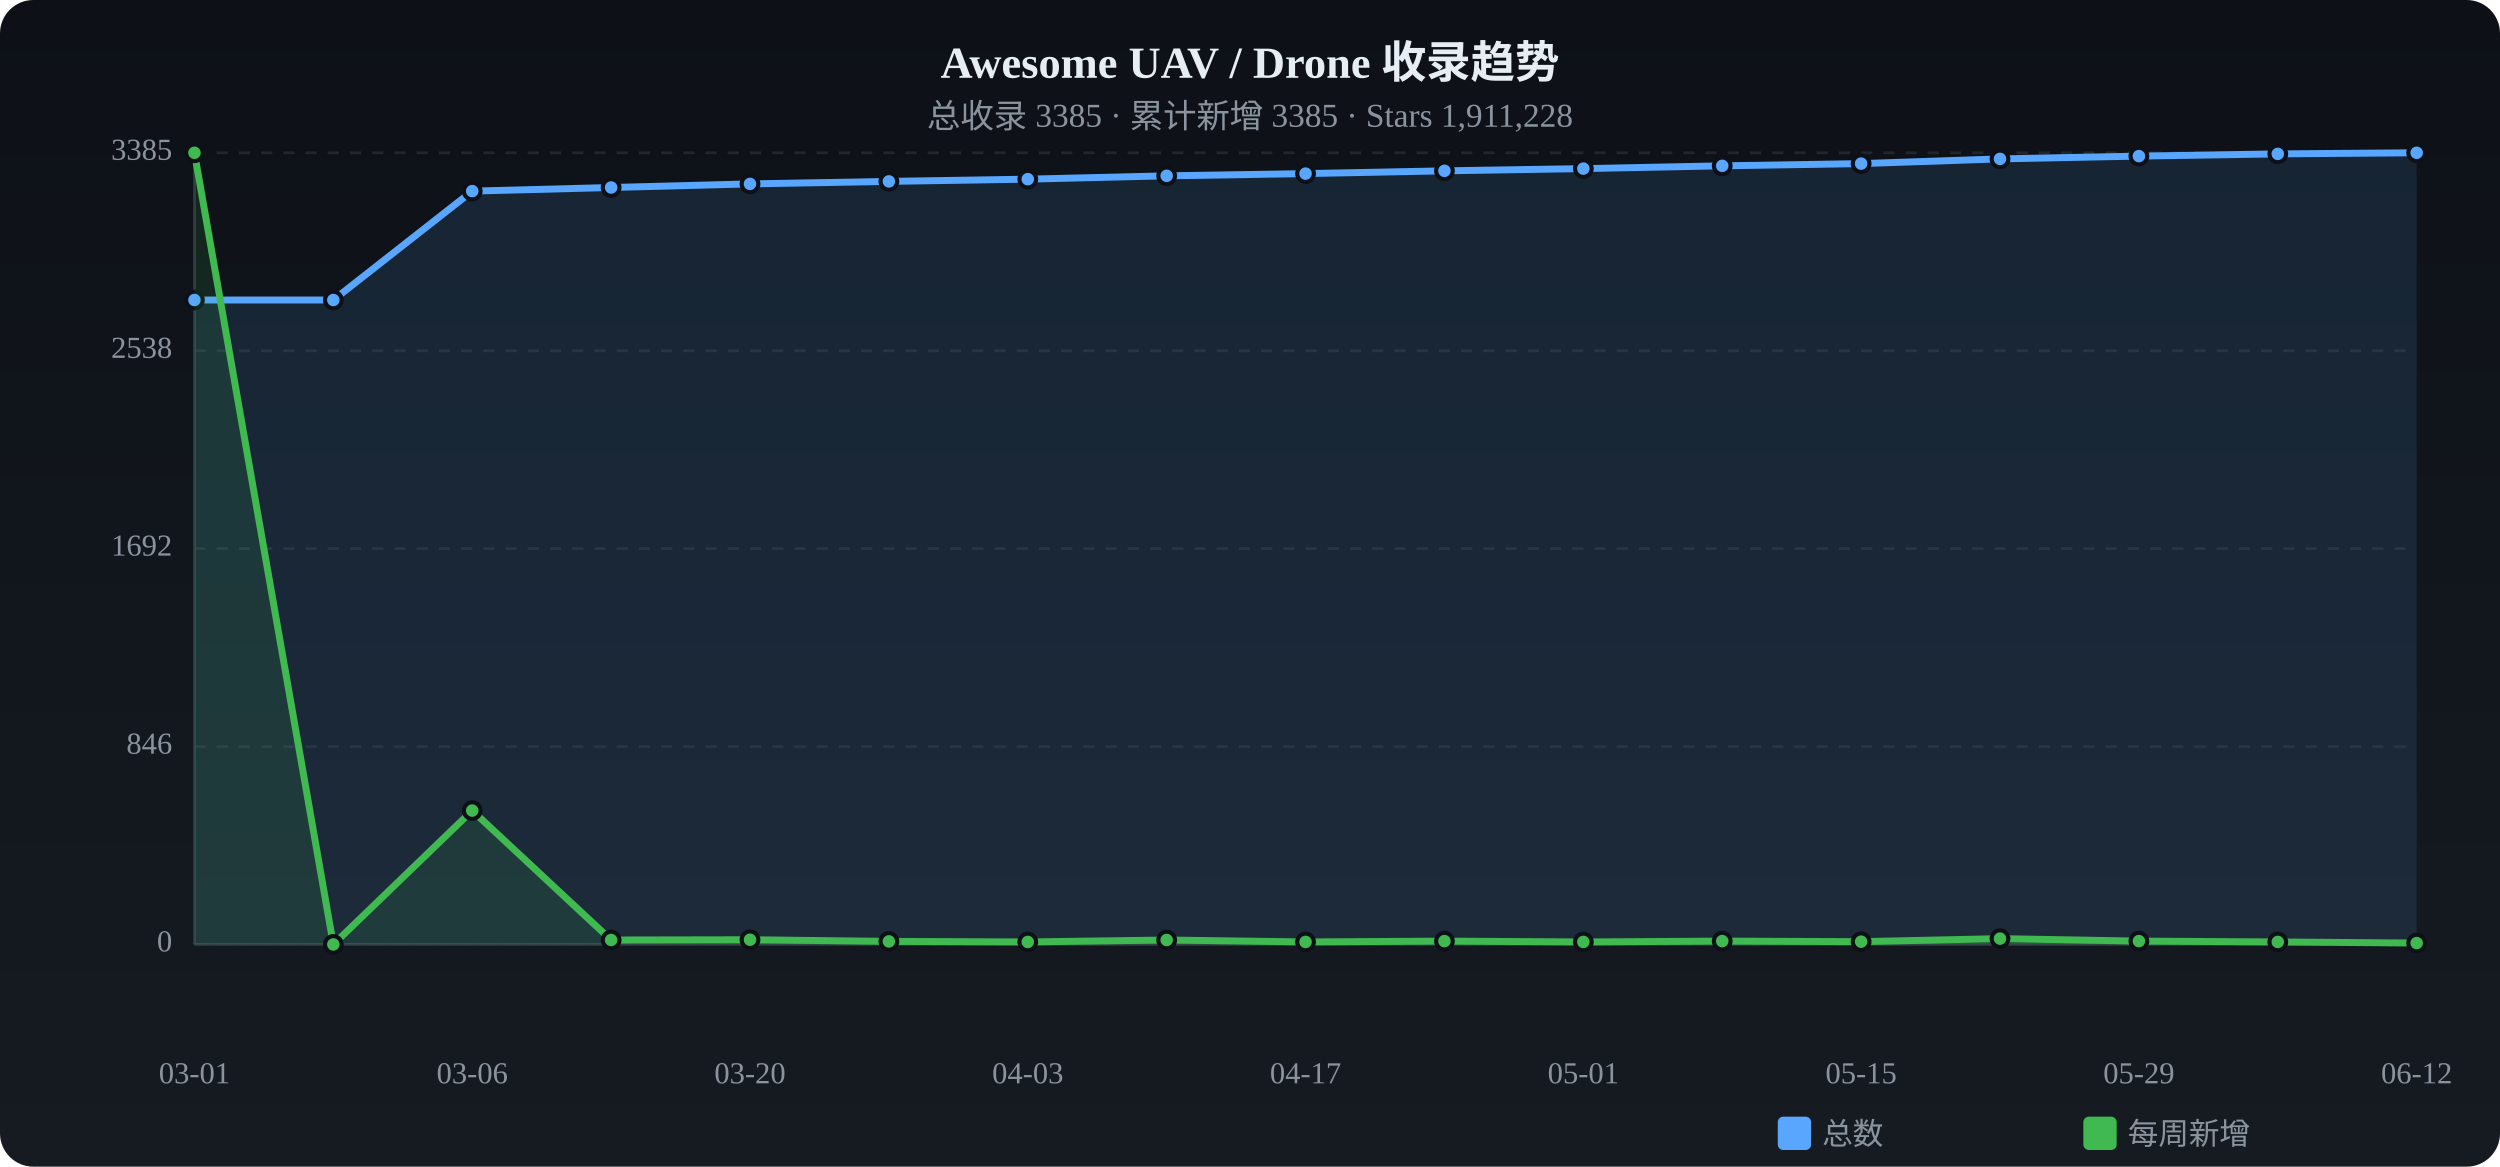
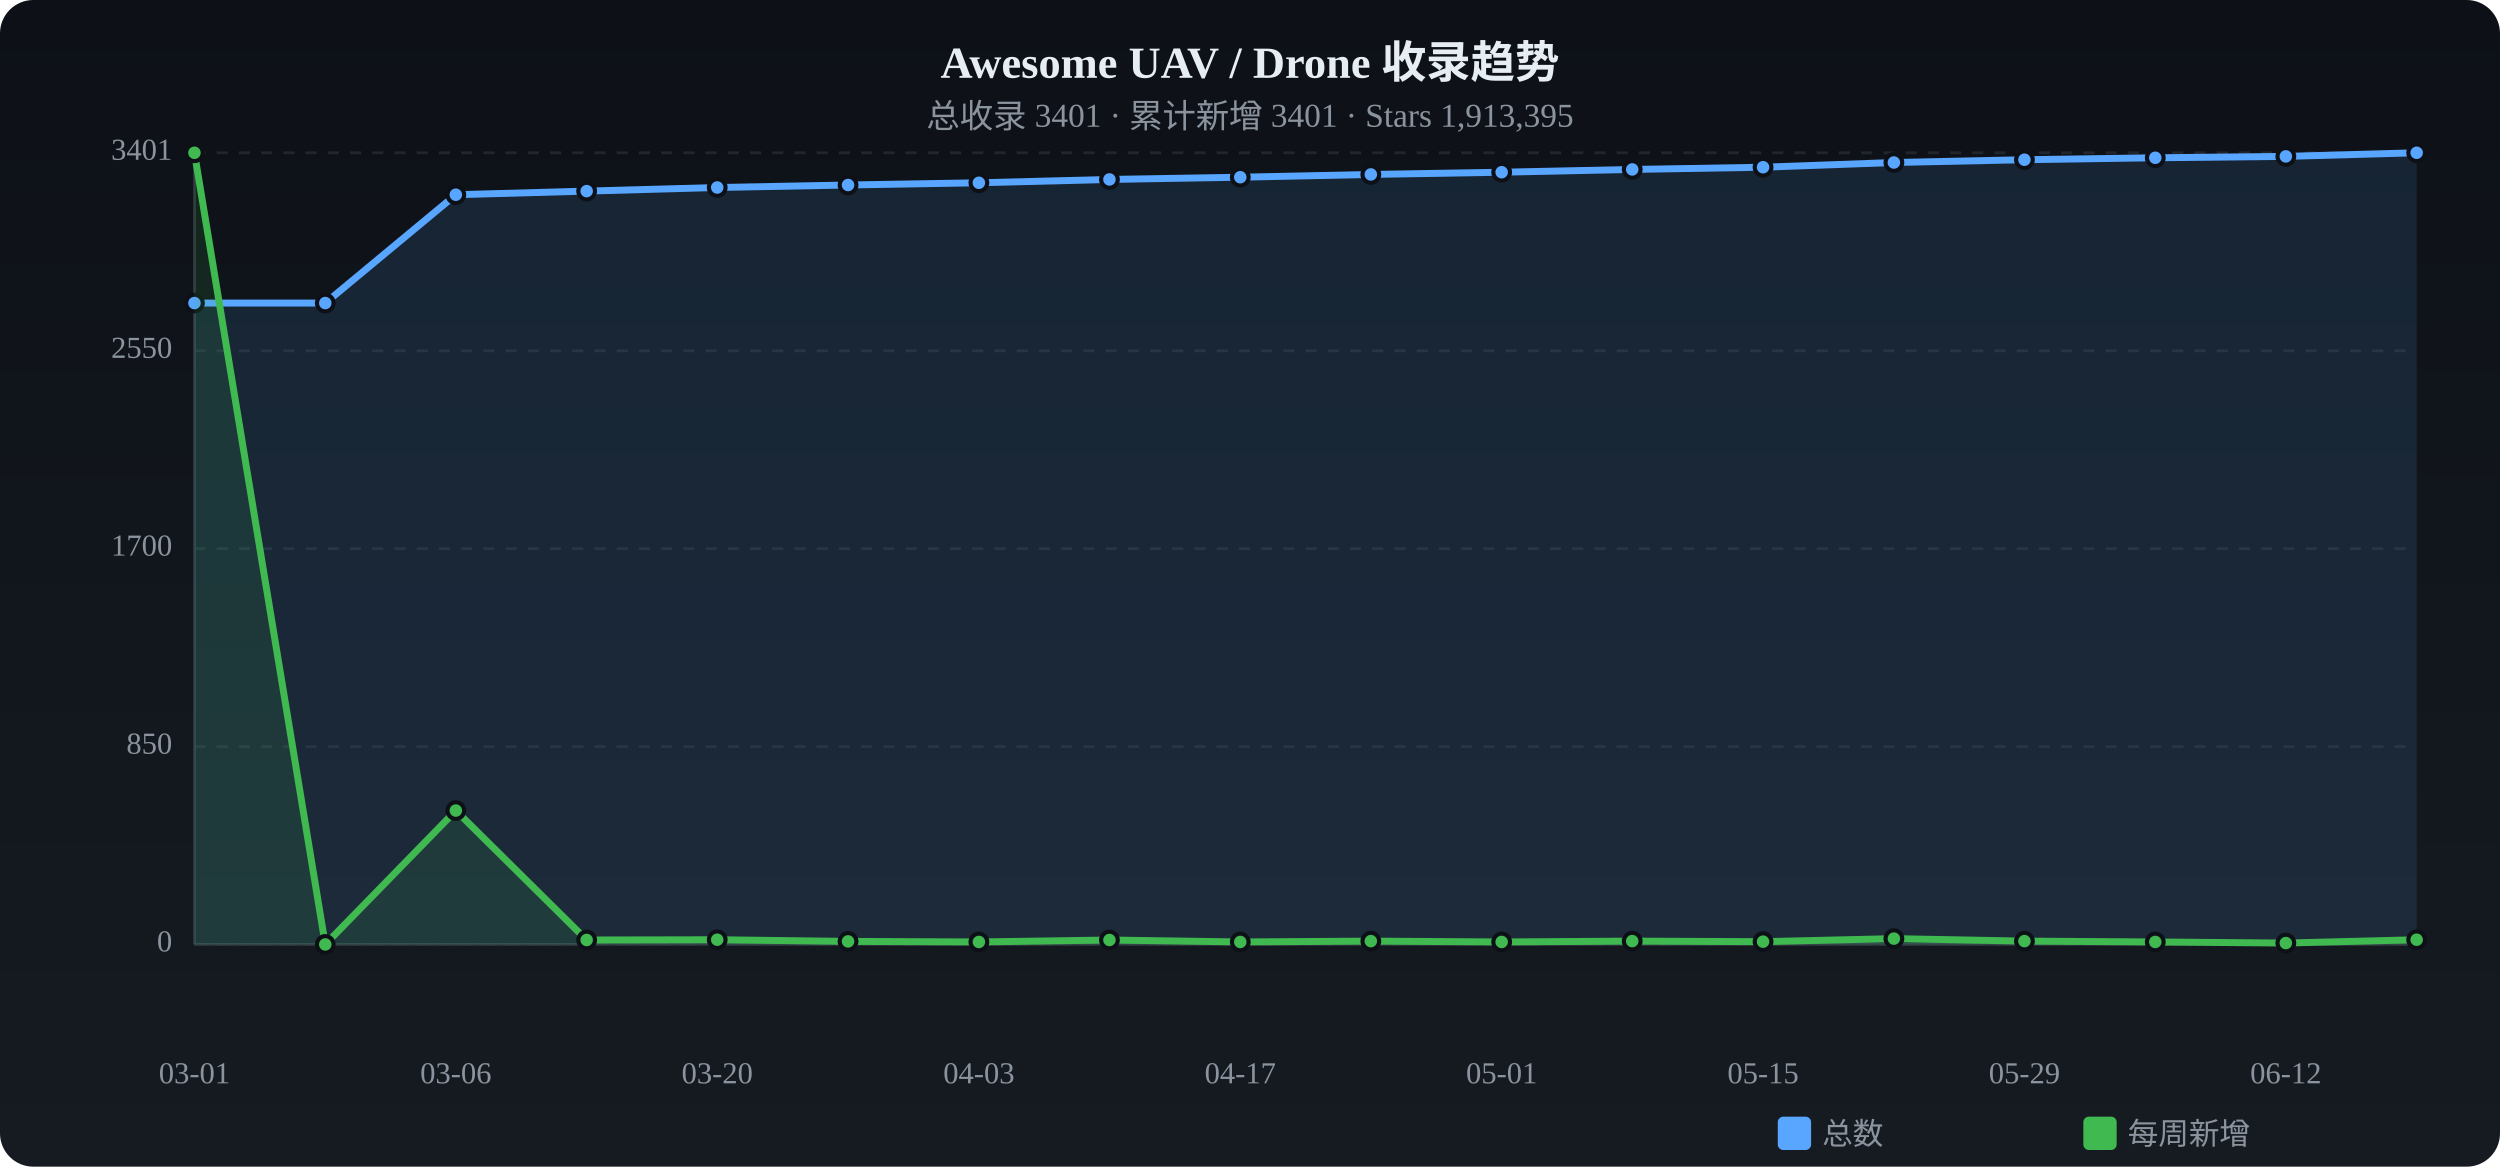
<svg xmlns="http://www.w3.org/2000/svg" viewBox="0 0 900 420" width="900" height="420">
  <defs>
    <linearGradient id="tbg" x1="0%" y1="0%" x2="0%" y2="100%">
      <stop offset="0%" stop-color="#0d1117" />
      <stop offset="100%" stop-color="#161b22" />
    </linearGradient>
  </defs>
  <rect width="900" height="420" rx="12" fill="url(#tbg)" />
  <text x="450.0" y="28" text-anchor="middle" fill="#e6edf3" font-size="16" font-weight="bold">Awesome UAV / Drone 收录趋势</text>
-   <text x="450.0" y="46" text-anchor="middle" fill="#8b949e" font-size="12">总收录 3385 · 累计新增 3385 · Stars 1,911,228</text>
+   <text x="450.0" y="46" text-anchor="middle" fill="#8b949e" font-size="12">总收录 3401 · 累计新增 3401 · Stars 1,913,395</text>
  <text x="62" y="340.0" text-anchor="end" fill="#8b949e" font-size="11" dominant-baseline="middle">0</text>
  <line x1="70" y1="340.0" x2="870" y2="340.0" stroke="#21262d" stroke-dasharray="4 4" />
-   <text x="62" y="268.8" text-anchor="end" fill="#8b949e" font-size="11" dominant-baseline="middle">846</text>
+   <text x="62" y="268.8" text-anchor="end" fill="#8b949e" font-size="11" dominant-baseline="middle">850</text>
  <line x1="70" y1="268.8" x2="870" y2="268.8" stroke="#21262d" stroke-dasharray="4 4" />
-   <text x="62" y="197.5" text-anchor="end" fill="#8b949e" font-size="11" dominant-baseline="middle">1692</text>
+   <text x="62" y="197.5" text-anchor="end" fill="#8b949e" font-size="11" dominant-baseline="middle">1700</text>
  <line x1="70" y1="197.5" x2="870" y2="197.5" stroke="#21262d" stroke-dasharray="4 4" />
-   <text x="62" y="126.3" text-anchor="end" fill="#8b949e" font-size="11" dominant-baseline="middle">2538</text>
+   <text x="62" y="126.3" text-anchor="end" fill="#8b949e" font-size="11" dominant-baseline="middle">2550</text>
  <line x1="70" y1="126.3" x2="870" y2="126.3" stroke="#21262d" stroke-dasharray="4 4" />
-   <text x="62" y="55.0" text-anchor="end" fill="#8b949e" font-size="11" dominant-baseline="middle">3385</text>
+   <text x="62" y="55.0" text-anchor="end" fill="#8b949e" font-size="11" dominant-baseline="middle">3401</text>
  <line x1="70" y1="55.0" x2="870" y2="55.0" stroke="#21262d" stroke-dasharray="4 4" />
  <line x1="70" y1="55" x2="70" y2="340" stroke="#30363d" />
  <line x1="70" y1="340" x2="870" y2="340" stroke="#30363d" />
-   <path d="M70.0,108.0 L120.0,108.0 L170.0,68.8 L220.0,67.5 L270.0,66.2 L320.0,65.3 L370.0,64.5 L420.0,63.3 L470.0,62.5 L520.0,61.5 L570.0,60.7 L620.0,59.7 L670.0,58.9 L720.0,57.2 L770.0,56.2 L820.0,55.4 L870.0,55.0 L870.0,340 L70.0,340 Z" fill="#58a6ff" opacity="0.12" />
-   <polyline points="70.0,108.0 120.0,108.0 170.0,68.8 220.0,67.5 270.0,66.2 320.0,65.3 370.0,64.5 420.0,63.3 470.0,62.5 520.0,61.5 570.0,60.7 620.0,59.7 670.0,58.9 720.0,57.2 770.0,56.2 820.0,55.4 870.0,55.0" fill="none" stroke="#58a6ff" stroke-width="2.5" stroke-linecap="round" stroke-linejoin="round" />
-   <circle cx="70.0" cy="108.0" r="3" fill="#58a6ff" stroke="#0d1117" stroke-width="1.5" />
-   <circle cx="120.0" cy="108.0" r="3" fill="#58a6ff" stroke="#0d1117" stroke-width="1.5" />
-   <circle cx="170.0" cy="68.8" r="3" fill="#58a6ff" stroke="#0d1117" stroke-width="1.5" />
-   <circle cx="220.0" cy="67.5" r="3" fill="#58a6ff" stroke="#0d1117" stroke-width="1.5" />
-   <circle cx="270.0" cy="66.2" r="3" fill="#58a6ff" stroke="#0d1117" stroke-width="1.5" />
-   <circle cx="320.0" cy="65.3" r="3" fill="#58a6ff" stroke="#0d1117" stroke-width="1.5" />
-   <circle cx="370.0" cy="64.5" r="3" fill="#58a6ff" stroke="#0d1117" stroke-width="1.5" />
-   <circle cx="420.0" cy="63.3" r="3" fill="#58a6ff" stroke="#0d1117" stroke-width="1.5" />
-   <circle cx="470.0" cy="62.5" r="3" fill="#58a6ff" stroke="#0d1117" stroke-width="1.5" />
-   <circle cx="520.0" cy="61.5" r="3" fill="#58a6ff" stroke="#0d1117" stroke-width="1.5" />
-   <circle cx="570.0" cy="60.7" r="3" fill="#58a6ff" stroke="#0d1117" stroke-width="1.5" />
-   <circle cx="620.0" cy="59.7" r="3" fill="#58a6ff" stroke="#0d1117" stroke-width="1.5" />
-   <circle cx="670.0" cy="58.9" r="3" fill="#58a6ff" stroke="#0d1117" stroke-width="1.5" />
-   <circle cx="720.0" cy="57.2" r="3" fill="#58a6ff" stroke="#0d1117" stroke-width="1.5" />
-   <circle cx="770.0" cy="56.2" r="3" fill="#58a6ff" stroke="#0d1117" stroke-width="1.5" />
-   <circle cx="820.0" cy="55.4" r="3" fill="#58a6ff" stroke="#0d1117" stroke-width="1.5" />
+   <path d="M70.0,109.1 L117.1,109.1 L164.1,70.1 L211.2,68.8 L258.2,67.5 L305.3,66.6 L352.4,65.8 L399.4,64.6 L446.5,63.8 L493.5,62.8 L540.6,62.0 L587.6,61.0 L634.7,60.2 L681.8,58.5 L728.8,57.5 L775.9,56.8 L822.9,56.3 L870.0,55.0 L870.0,340 L70.0,340 Z" fill="#58a6ff" opacity="0.12" />
+   <polyline points="70.0,109.1 117.1,109.1 164.1,70.1 211.2,68.8 258.2,67.5 305.3,66.6 352.4,65.8 399.4,64.6 446.5,63.8 493.5,62.8 540.6,62.0 587.6,61.0 634.7,60.2 681.8,58.5 728.8,57.5 775.9,56.8 822.9,56.3 870.0,55.0" fill="none" stroke="#58a6ff" stroke-width="2.5" stroke-linecap="round" stroke-linejoin="round" />
+   <circle cx="70.0" cy="109.1" r="3" fill="#58a6ff" stroke="#0d1117" stroke-width="1.5" />
+   <circle cx="117.1" cy="109.1" r="3" fill="#58a6ff" stroke="#0d1117" stroke-width="1.5" />
+   <circle cx="164.1" cy="70.1" r="3" fill="#58a6ff" stroke="#0d1117" stroke-width="1.5" />
+   <circle cx="211.2" cy="68.8" r="3" fill="#58a6ff" stroke="#0d1117" stroke-width="1.5" />
+   <circle cx="258.2" cy="67.5" r="3" fill="#58a6ff" stroke="#0d1117" stroke-width="1.5" />
+   <circle cx="305.3" cy="66.6" r="3" fill="#58a6ff" stroke="#0d1117" stroke-width="1.5" />
+   <circle cx="352.4" cy="65.8" r="3" fill="#58a6ff" stroke="#0d1117" stroke-width="1.5" />
+   <circle cx="399.4" cy="64.6" r="3" fill="#58a6ff" stroke="#0d1117" stroke-width="1.5" />
+   <circle cx="446.5" cy="63.8" r="3" fill="#58a6ff" stroke="#0d1117" stroke-width="1.5" />
+   <circle cx="493.5" cy="62.8" r="3" fill="#58a6ff" stroke="#0d1117" stroke-width="1.5" />
+   <circle cx="540.6" cy="62.0" r="3" fill="#58a6ff" stroke="#0d1117" stroke-width="1.5" />
+   <circle cx="587.6" cy="61.0" r="3" fill="#58a6ff" stroke="#0d1117" stroke-width="1.5" />
+   <circle cx="634.7" cy="60.2" r="3" fill="#58a6ff" stroke="#0d1117" stroke-width="1.5" />
+   <circle cx="681.8" cy="58.5" r="3" fill="#58a6ff" stroke="#0d1117" stroke-width="1.5" />
+   <circle cx="728.8" cy="57.5" r="3" fill="#58a6ff" stroke="#0d1117" stroke-width="1.5" />
+   <circle cx="775.9" cy="56.8" r="3" fill="#58a6ff" stroke="#0d1117" stroke-width="1.5" />
+   <circle cx="822.9" cy="56.3" r="3" fill="#58a6ff" stroke="#0d1117" stroke-width="1.5" />
  <circle cx="870.0" cy="55.0" r="3" fill="#58a6ff" stroke="#0d1117" stroke-width="1.5" />
-   <path d="M70.0,55.0 L120.0,340.0 L170.0,291.8 L220.0,338.4 L270.0,338.3 L320.0,338.9 L370.0,339.1 L420.0,338.4 L470.0,339.1 L520.0,338.8 L570.0,339.1 L620.0,338.8 L670.0,339.0 L720.0,337.9 L770.0,338.8 L820.0,339.1 L870.0,339.5 L870.0,340 L70.0,340 Z" fill="#3fb950" opacity="0.12" />
-   <polyline points="70.0,55.0 120.0,340.0 170.0,291.8 220.0,338.4 270.0,338.3 320.0,338.9 370.0,339.1 420.0,338.4 470.0,339.1 520.0,338.8 570.0,339.1 620.0,338.8 670.0,339.0 720.0,337.9 770.0,338.8 820.0,339.1 870.0,339.5" fill="none" stroke="#3fb950" stroke-width="2.5" stroke-linecap="round" stroke-linejoin="round" />
+   <path d="M70.0,55.0 L117.1,340.0 L164.1,291.8 L211.2,338.4 L258.2,338.3 L305.3,338.9 L352.4,339.1 L399.4,338.4 L446.5,339.1 L493.5,338.8 L540.6,339.1 L587.6,338.8 L634.7,339.0 L681.8,337.9 L728.8,338.8 L775.9,339.1 L822.9,339.5 L870.0,338.3 L870.0,340 L70.0,340 Z" fill="#3fb950" opacity="0.12" />
+   <polyline points="70.0,55.0 117.1,340.0 164.1,291.8 211.2,338.4 258.2,338.3 305.3,338.9 352.4,339.1 399.4,338.4 446.5,339.1 493.5,338.8 540.6,339.1 587.6,338.8 634.7,339.0 681.8,337.9 728.8,338.8 775.9,339.1 822.9,339.5 870.0,338.3" fill="none" stroke="#3fb950" stroke-width="2.5" stroke-linecap="round" stroke-linejoin="round" />
  <circle cx="70.0" cy="55.0" r="3" fill="#3fb950" stroke="#0d1117" stroke-width="1.5" />
-   <circle cx="120.0" cy="340.0" r="3" fill="#3fb950" stroke="#0d1117" stroke-width="1.5" />
-   <circle cx="170.0" cy="291.8" r="3" fill="#3fb950" stroke="#0d1117" stroke-width="1.5" />
-   <circle cx="220.0" cy="338.4" r="3" fill="#3fb950" stroke="#0d1117" stroke-width="1.5" />
-   <circle cx="270.0" cy="338.3" r="3" fill="#3fb950" stroke="#0d1117" stroke-width="1.5" />
-   <circle cx="320.0" cy="338.9" r="3" fill="#3fb950" stroke="#0d1117" stroke-width="1.5" />
-   <circle cx="370.0" cy="339.1" r="3" fill="#3fb950" stroke="#0d1117" stroke-width="1.5" />
-   <circle cx="420.0" cy="338.4" r="3" fill="#3fb950" stroke="#0d1117" stroke-width="1.5" />
-   <circle cx="470.0" cy="339.1" r="3" fill="#3fb950" stroke="#0d1117" stroke-width="1.5" />
-   <circle cx="520.0" cy="338.8" r="3" fill="#3fb950" stroke="#0d1117" stroke-width="1.5" />
-   <circle cx="570.0" cy="339.1" r="3" fill="#3fb950" stroke="#0d1117" stroke-width="1.5" />
-   <circle cx="620.0" cy="338.8" r="3" fill="#3fb950" stroke="#0d1117" stroke-width="1.5" />
-   <circle cx="670.0" cy="339.0" r="3" fill="#3fb950" stroke="#0d1117" stroke-width="1.5" />
-   <circle cx="720.0" cy="337.9" r="3" fill="#3fb950" stroke="#0d1117" stroke-width="1.5" />
-   <circle cx="770.0" cy="338.8" r="3" fill="#3fb950" stroke="#0d1117" stroke-width="1.5" />
-   <circle cx="820.0" cy="339.1" r="3" fill="#3fb950" stroke="#0d1117" stroke-width="1.5" />
-   <circle cx="870.0" cy="339.5" r="3" fill="#3fb950" stroke="#0d1117" stroke-width="1.5" />
+   <circle cx="117.1" cy="340.0" r="3" fill="#3fb950" stroke="#0d1117" stroke-width="1.5" />
+   <circle cx="164.1" cy="291.8" r="3" fill="#3fb950" stroke="#0d1117" stroke-width="1.5" />
+   <circle cx="211.2" cy="338.4" r="3" fill="#3fb950" stroke="#0d1117" stroke-width="1.5" />
+   <circle cx="258.2" cy="338.3" r="3" fill="#3fb950" stroke="#0d1117" stroke-width="1.5" />
+   <circle cx="305.3" cy="338.9" r="3" fill="#3fb950" stroke="#0d1117" stroke-width="1.5" />
+   <circle cx="352.4" cy="339.1" r="3" fill="#3fb950" stroke="#0d1117" stroke-width="1.5" />
+   <circle cx="399.4" cy="338.4" r="3" fill="#3fb950" stroke="#0d1117" stroke-width="1.5" />
+   <circle cx="446.5" cy="339.1" r="3" fill="#3fb950" stroke="#0d1117" stroke-width="1.5" />
+   <circle cx="493.5" cy="338.8" r="3" fill="#3fb950" stroke="#0d1117" stroke-width="1.5" />
+   <circle cx="540.6" cy="339.1" r="3" fill="#3fb950" stroke="#0d1117" stroke-width="1.5" />
+   <circle cx="587.6" cy="338.8" r="3" fill="#3fb950" stroke="#0d1117" stroke-width="1.5" />
+   <circle cx="634.7" cy="339.0" r="3" fill="#3fb950" stroke="#0d1117" stroke-width="1.5" />
+   <circle cx="681.8" cy="337.9" r="3" fill="#3fb950" stroke="#0d1117" stroke-width="1.5" />
+   <circle cx="728.8" cy="338.8" r="3" fill="#3fb950" stroke="#0d1117" stroke-width="1.5" />
+   <circle cx="775.9" cy="339.1" r="3" fill="#3fb950" stroke="#0d1117" stroke-width="1.5" />
+   <circle cx="822.9" cy="339.5" r="3" fill="#3fb950" stroke="#0d1117" stroke-width="1.5" />
+   <circle cx="870.0" cy="338.3" r="3" fill="#3fb950" stroke="#0d1117" stroke-width="1.5" />
  <text x="70.0" y="390" text-anchor="middle" fill="#8b949e" font-size="11">03-01</text>
-   <text x="170.0" y="390" text-anchor="middle" fill="#8b949e" font-size="11">03-06</text>
-   <text x="270.0" y="390" text-anchor="middle" fill="#8b949e" font-size="11">03-20</text>
-   <text x="370.0" y="390" text-anchor="middle" fill="#8b949e" font-size="11">04-03</text>
-   <text x="470.0" y="390" text-anchor="middle" fill="#8b949e" font-size="11">04-17</text>
-   <text x="570.0" y="390" text-anchor="middle" fill="#8b949e" font-size="11">05-01</text>
-   <text x="670.0" y="390" text-anchor="middle" fill="#8b949e" font-size="11">05-15</text>
-   <text x="770.0" y="390" text-anchor="middle" fill="#8b949e" font-size="11">05-29</text>
-   <text x="870.0" y="390" text-anchor="middle" fill="#8b949e" font-size="11">06-12</text>
+   <text x="164.1" y="390" text-anchor="middle" fill="#8b949e" font-size="11">03-06</text>
+   <text x="258.2" y="390" text-anchor="middle" fill="#8b949e" font-size="11">03-20</text>
+   <text x="352.4" y="390" text-anchor="middle" fill="#8b949e" font-size="11">04-03</text>
+   <text x="446.5" y="390" text-anchor="middle" fill="#8b949e" font-size="11">04-17</text>
+   <text x="540.6" y="390" text-anchor="middle" fill="#8b949e" font-size="11">05-01</text>
+   <text x="634.7" y="390" text-anchor="middle" fill="#8b949e" font-size="11">05-15</text>
+   <text x="728.8" y="390" text-anchor="middle" fill="#8b949e" font-size="11">05-29</text>
+   <text x="822.9" y="390" text-anchor="middle" fill="#8b949e" font-size="11">06-12</text>
  <rect x="640" y="402" width="12" height="12" rx="2" fill="#58a6ff" />
  <text x="656" y="412" fill="#8b949e" font-size="11">总数</text>
  <rect x="750" y="402" width="12" height="12" rx="2" fill="#3fb950" />
  <text x="766" y="412" fill="#8b949e" font-size="11">每周新增</text>
</svg>
